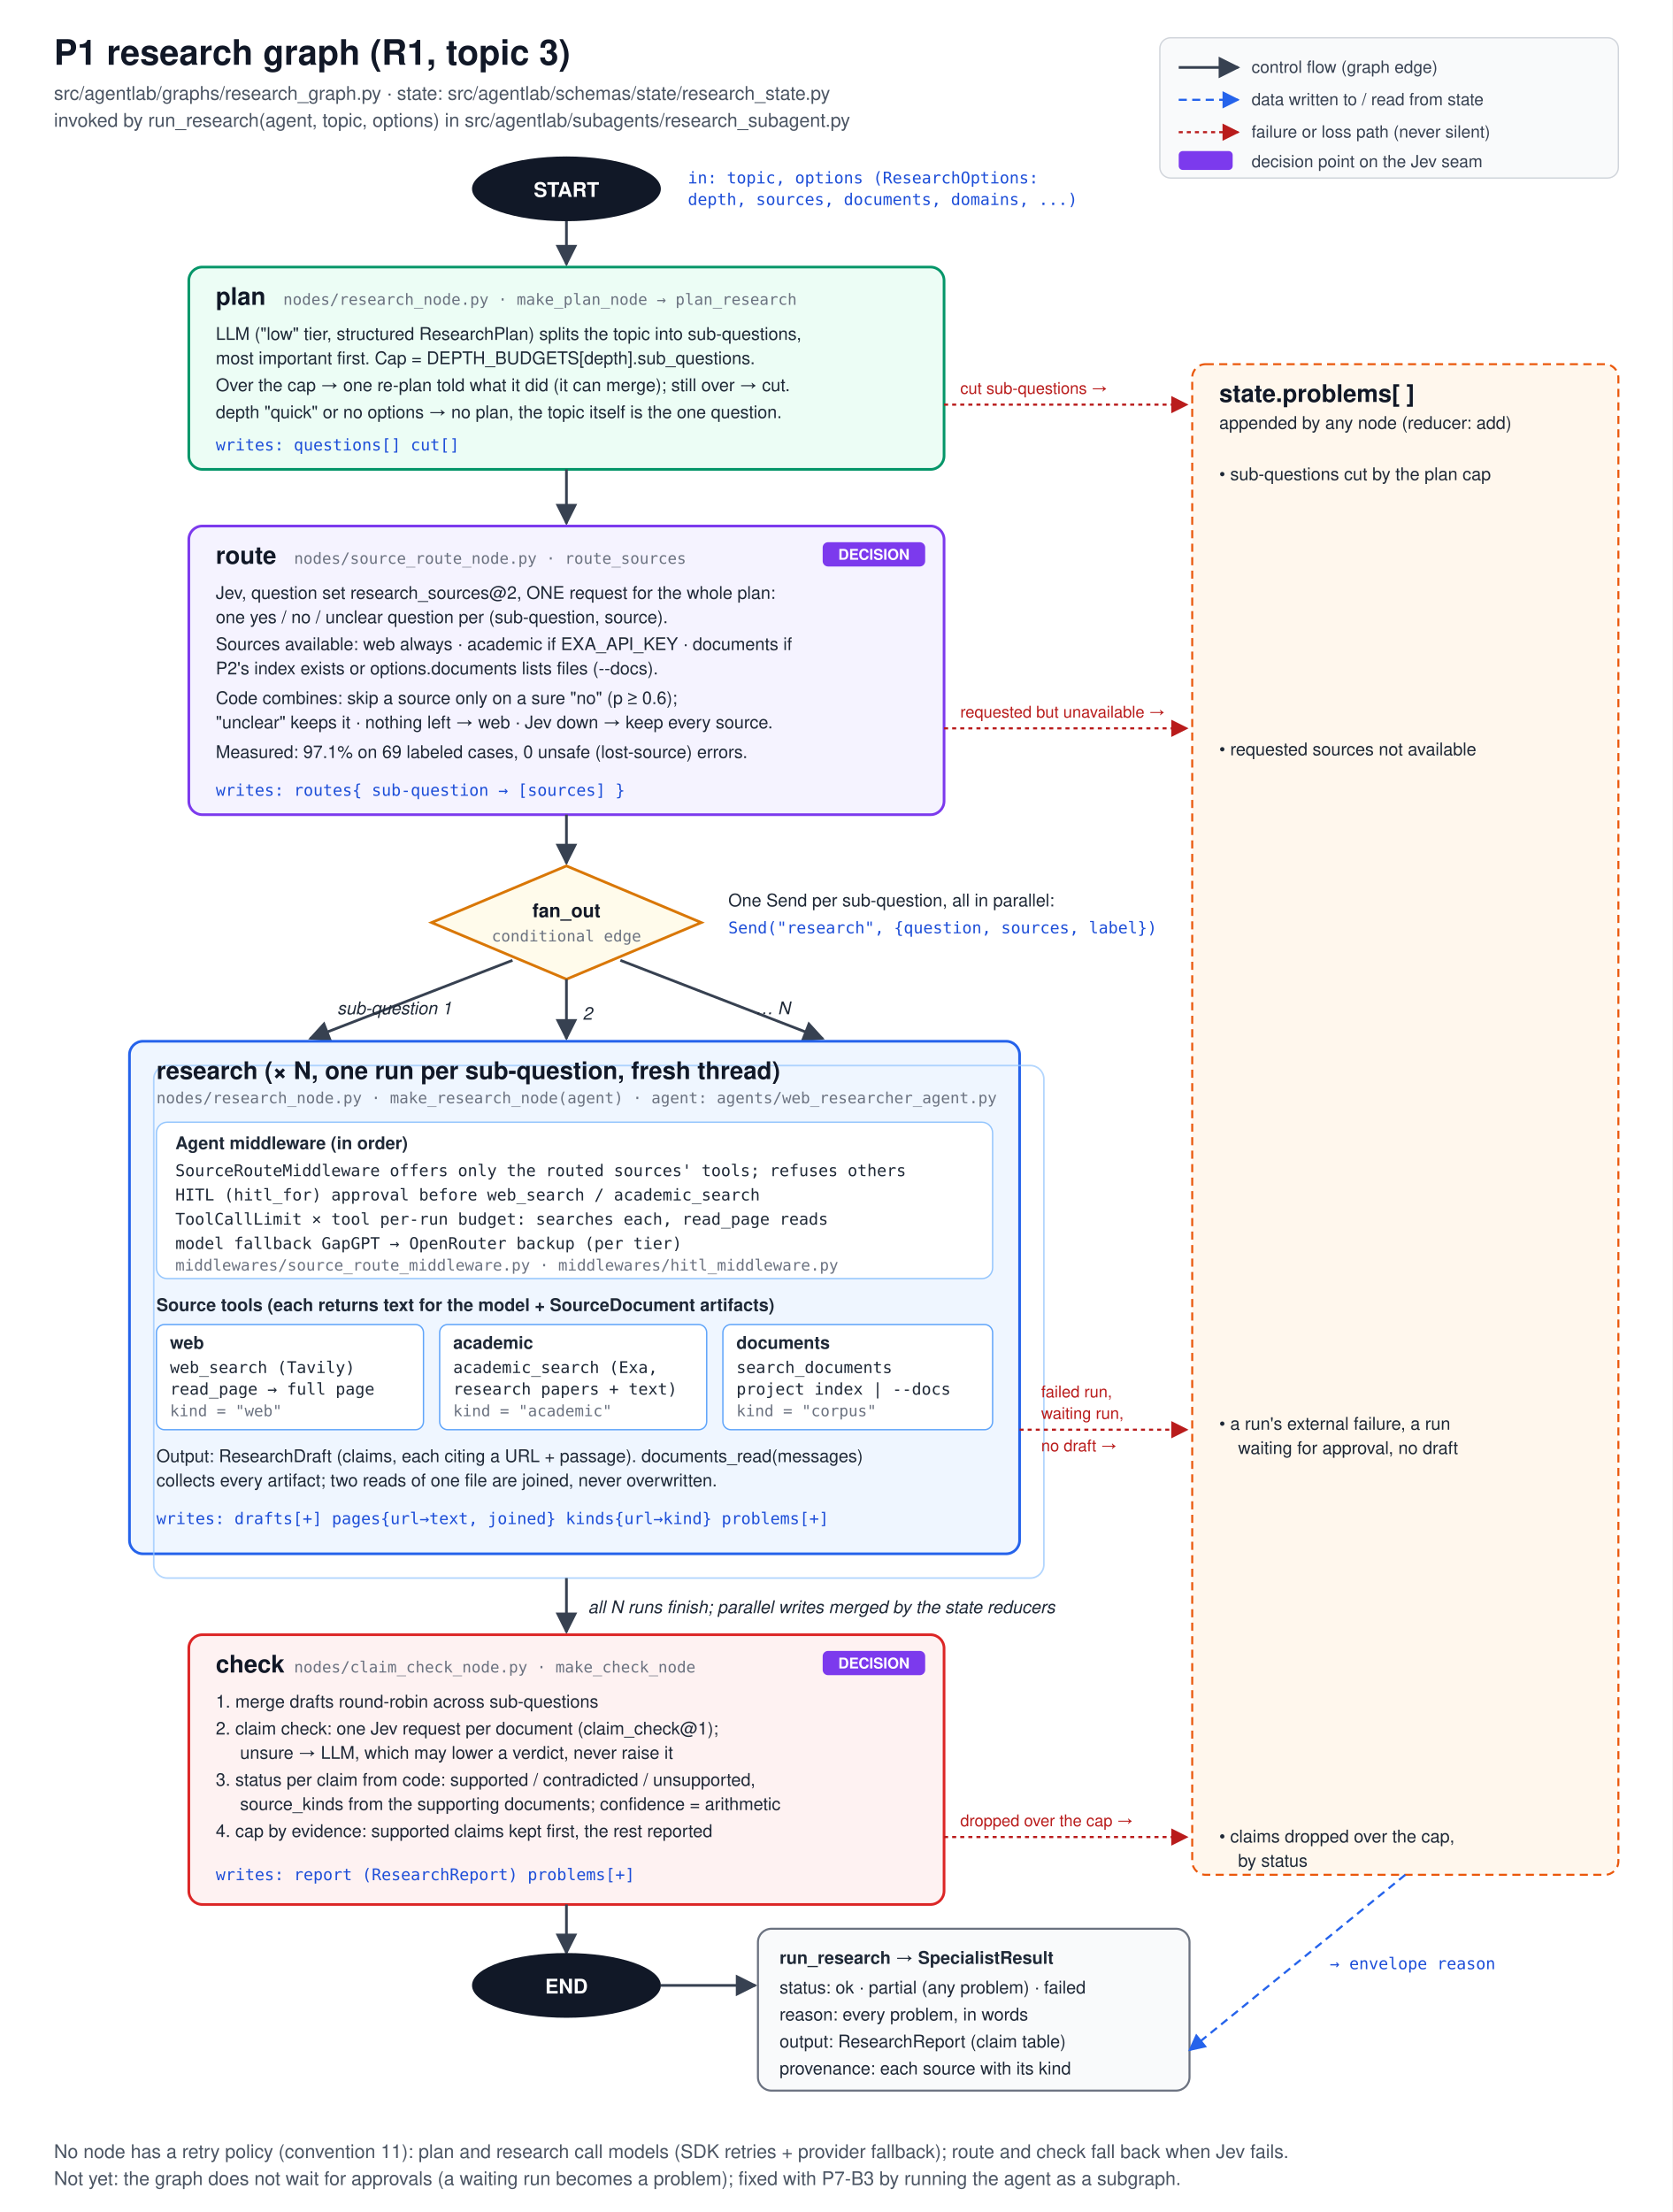
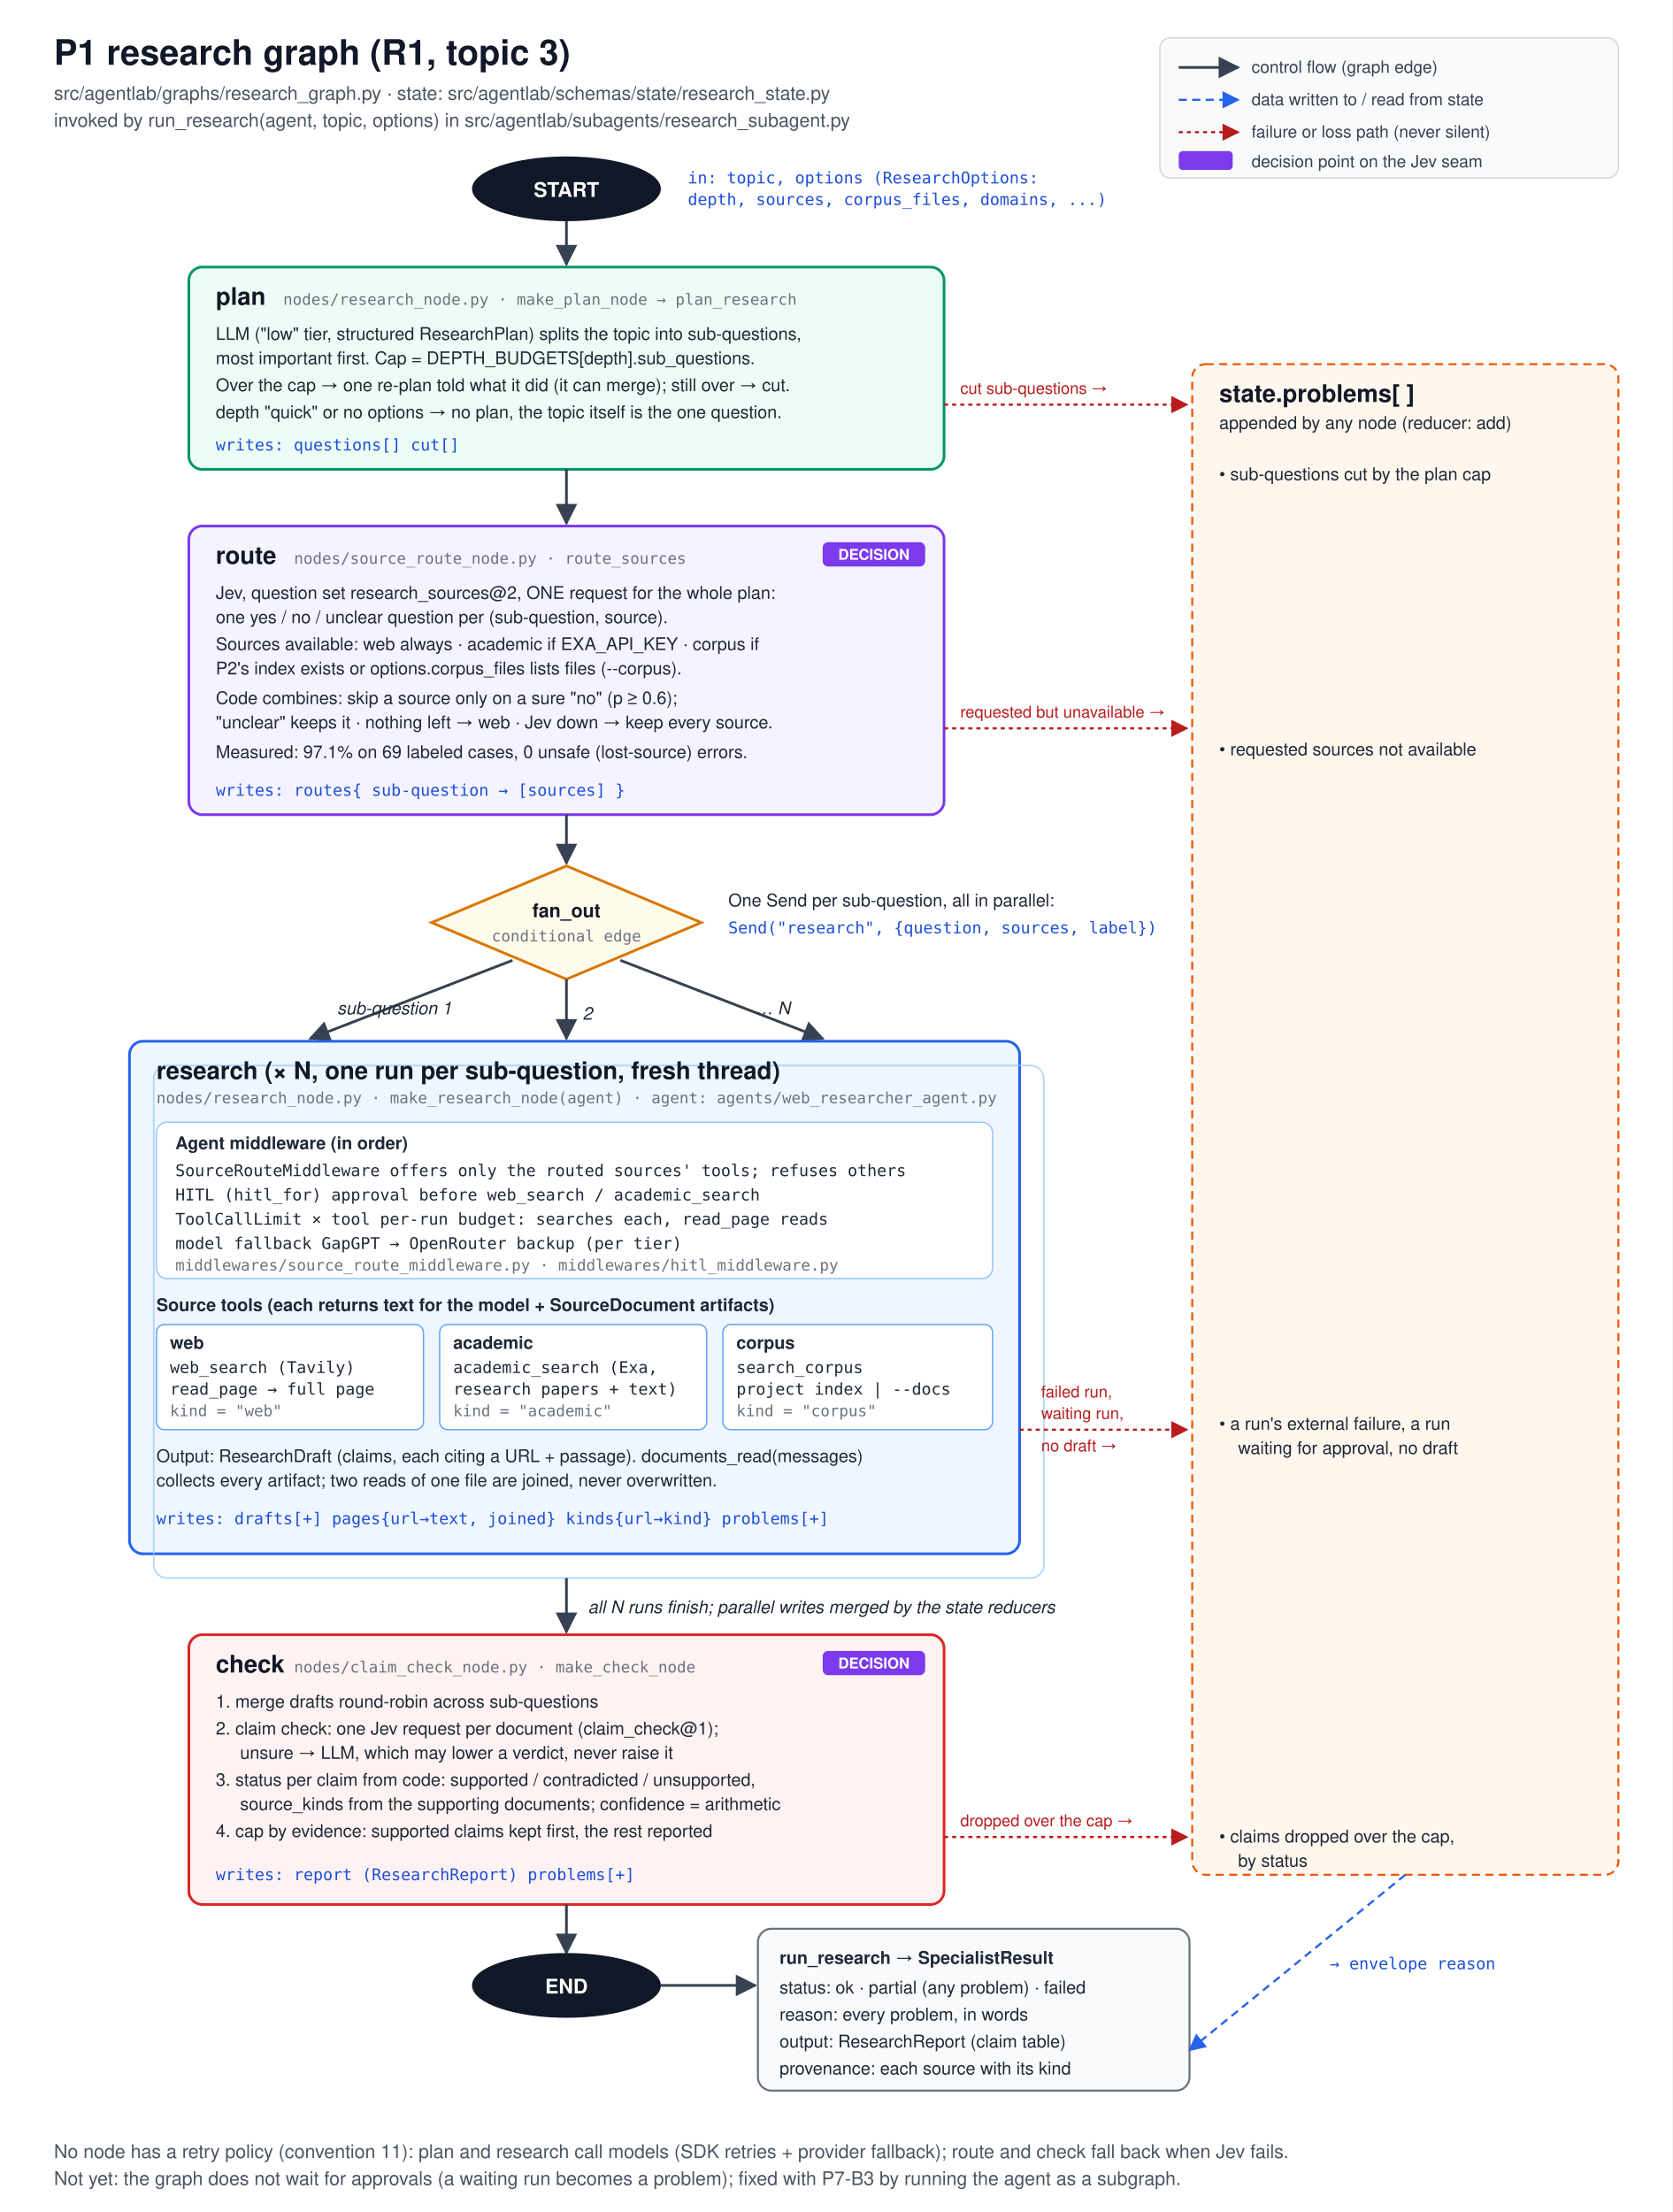
<svg xmlns="http://www.w3.org/2000/svg" viewBox="0 0 1240 1640" width="1240" height="1640" font-family="Segoe UI, Helvetica, Arial, sans-serif">
  <defs>
    <marker id="arrow" viewBox="0 0 10 10" refX="9" refY="5" markerWidth="8" markerHeight="8" orient="auto-start-reverse">
      <path d="M0,0 L10,5 L0,10 z" fill="#374151" />
    </marker>
    <marker id="arrowBlue" viewBox="0 0 10 10" refX="9" refY="5" markerWidth="8" markerHeight="8" orient="auto-start-reverse">
      <path d="M0,0 L10,5 L0,10 z" fill="#2563eb" />
    </marker>
    <marker id="arrowRed" viewBox="0 0 10 10" refX="9" refY="5" markerWidth="8" markerHeight="8" orient="auto-start-reverse">
      <path d="M0,0 L10,5 L0,10 z" fill="#b91c1c" />
    </marker>
    <style>
      .title { font-size: 26px; font-weight: 700; fill: #111827; }
      .subtitle { font-size: 14px; fill: #4b5563; }
      .nodeName { font-size: 18px; font-weight: 700; fill: #111827; }
      .nodeFile { font-size: 11.5px; fill: #6b7280; font-family: Consolas, Menlo, monospace; }
      .body { font-size: 13px; fill: #1f2937; }
      .mono { font-size: 12px; fill: #1f2937; font-family: Consolas, Menlo, monospace; }
      .data { font-size: 12px; fill: #1d4ed8; font-family: Consolas, Menlo, monospace; }
      .warn { font-size: 12px; fill: #b91c1c; }
      .legend { font-size: 12.5px; fill: #374151; }
      .tag { font-size: 11px; font-weight: 700; fill: #ffffff; }
      .flow { stroke: #374151; stroke-width: 2; fill: none; marker-end: url(#arrow); }
      .dataflow { stroke: #2563eb; stroke-width: 1.6; stroke-dasharray: 6 4; fill: none; marker-end: url(#arrowBlue); }
      .fail { stroke: #b91c1c; stroke-width: 1.6; stroke-dasharray: 3 3; fill: none; marker-end: url(#arrowRed); }
    </style>
  </defs>
  <rect width="1240" height="1640" fill="#ffffff" />
  <text x="40" y="48" class="title">P1 research graph (R1, topic 3)</text>
  <text x="40" y="74" class="subtitle">src/agentlab/graphs/research_graph.py  ·  state: src/agentlab/schemas/state/research_state.py</text>
  <text x="40" y="94" class="subtitle">invoked by run_research(agent, topic, options) in src/agentlab/subagents/research_subagent.py</text>
  <g transform="translate(860,28)">
    <rect x="0" y="0" width="340" height="104" rx="8" fill="#f9fafb" stroke="#d1d5db" />
    <line x1="14" y1="22" x2="58" y2="22" class="flow" />
    <text x="68" y="26" class="legend">control flow (graph edge)</text>
    <line x1="14" y1="46" x2="58" y2="46" class="dataflow" />
    <text x="68" y="50" class="legend">data written to / read from state</text>
    <line x1="14" y1="70" x2="58" y2="70" class="fail" />
    <text x="68" y="74" class="legend">failure or loss path (never silent)</text>
    <rect x="14" y="84" width="40" height="14" rx="3" fill="#7c3aed" />
    <text x="68" y="96" class="legend">decision point on the Jev seam</text>
  </g>
  <ellipse cx="420" cy="140" rx="70" ry="24" fill="#111827" />
  <text x="420" y="146" text-anchor="middle" font-size="15" font-weight="700" fill="#ffffff">START</text>
  <text x="510" y="136" class="data">in: topic, options (ResearchOptions:</text>
-   <text x="510" y="152" class="data">depth, sources, documents, domains, ...)</text>
+   <text x="510" y="152" class="data">depth, sources, corpus_files, domains, ...)</text>
  <line x1="420" y1="164" x2="420" y2="196" class="flow" />
  <rect x="140" y="198" width="560" height="150" rx="10" fill="#ecfdf5" stroke="#059669" stroke-width="2" />
  <text x="160" y="226" class="nodeName">plan</text>
  <text x="210" y="226" class="nodeFile">nodes/research_node.py · make_plan_node → plan_research</text>
  <text x="160" y="252" class="body">LLM ("low" tier, structured ResearchPlan) splits the topic into sub-questions,</text>
  <text x="160" y="270" class="body">most important first. Cap = DEPTH_BUDGETS[depth].sub_questions.</text>
  <text x="160" y="290" class="body">Over the cap → one re-plan told what it did (it can merge); still over → cut.</text>
  <text x="160" y="310" class="body">depth "quick" or no options → no plan, the topic itself is the one question.</text>
  <text x="160" y="334" class="data">writes: questions[]   cut[]</text>
  <line x1="700" y1="300" x2="880" y2="300" class="fail" />
  <text x="712" y="292" class="warn">cut sub-questions →</text>
  <line x1="420" y1="348" x2="420" y2="388" class="flow" />
  <rect x="140" y="390" width="560" height="214" rx="10" fill="#f5f3ff" stroke="#7c3aed" stroke-width="2" />
  <rect x="610" y="402" width="76" height="18" rx="4" fill="#7c3aed" />
  <text x="648" y="415" text-anchor="middle" class="tag">DECISION</text>
  <text x="160" y="418" class="nodeName">route</text>
  <text x="218" y="418" class="nodeFile">nodes/source_route_node.py · route_sources</text>
  <text x="160" y="444" class="body">Jev, question set research_sources@2, ONE request for the whole plan:</text>
  <text x="160" y="462" class="body">one yes / no / unclear question per (sub-question, source).</text>
-   <text x="160" y="482" class="body">Sources available: web always · academic if EXA_API_KEY · documents if</text>
-   <text x="160" y="500" class="body">P2's index exists or options.documents lists files (--docs).</text>
+   <text x="160" y="482" class="body">Sources available: web always · academic if EXA_API_KEY · corpus if</text>
+   <text x="160" y="500" class="body">P2's index exists or options.corpus_files lists files (--corpus).</text>
  <text x="160" y="522" class="body">Code combines:  skip a source only on a sure "no" (p ≥ 0.6);</text>
  <text x="160" y="540" class="body">"unclear" keeps it · nothing left → web · Jev down → keep every source.</text>
  <text x="160" y="562" class="body">Measured: 97.1% on 69 labeled cases, 0 unsafe (lost-source) errors.</text>
  <text x="160" y="590" class="data">writes: routes{ sub-question → [sources] }</text>
  <line x1="700" y1="540" x2="880" y2="540" class="fail" />
  <text x="712" y="532" class="warn">requested but unavailable →</text>
  <line x1="420" y1="604" x2="420" y2="640" class="flow" />
  <polygon points="420,642 520,684 420,726 320,684" fill="#fffbeb" stroke="#d97706" stroke-width="2" />
  <text x="420" y="680" text-anchor="middle" font-size="14" font-weight="700" fill="#111827">fan_out</text>
  <text x="420" y="698" text-anchor="middle" class="nodeFile">conditional edge</text>
  <text x="540" y="672" class="body">One Send per sub-question, all in parallel:</text>
  <text x="540" y="692" class="data">Send("research", {question, sources, label})</text>
  <line x1="380" y1="712" x2="230" y2="770" class="flow" />
  <line x1="420" y1="726" x2="420" y2="770" class="flow" />
  <line x1="460" y1="712" x2="610" y2="770" class="flow" />
  <text x="250" y="752" class="body" font-style="italic">sub-question 1</text>
  <text x="432" y="756" class="body" font-style="italic">2</text>
  <text x="560" y="752" class="body" font-style="italic">… N</text>
  <rect x="96" y="772" width="660" height="380" rx="10" fill="#eff6ff" stroke="#2563eb" stroke-width="2" />
  <rect x="108" y="784" width="660" height="380" rx="10" fill="none" stroke="#93c5fd" stroke-width="1.2" transform="translate(6,6)" opacity="0.7" />
  <text x="116" y="800" class="nodeName">research   (× N, one run per sub-question, fresh thread)</text>
  <text x="116" y="818" class="nodeFile">nodes/research_node.py · make_research_node(agent) · agent: agents/web_researcher_agent.py</text>
  <rect x="116" y="832" width="620" height="116" rx="8" fill="#ffffff" stroke="#93c5fd" />
  <text x="130" y="852" class="body" font-weight="700">Agent middleware (in order)</text>
  <text x="130" y="872" class="mono">SourceRouteMiddleware  offers only the routed sources' tools; refuses others</text>
  <text x="130" y="890" class="mono">HITL (hitl_for)        approval before web_search / academic_search</text>
  <text x="130" y="908" class="mono">ToolCallLimit × tool   per-run budget: searches each, read_page reads</text>
  <text x="130" y="926" class="mono">model fallback         GapGPT → OpenRouter backup (per tier)</text>
  <text x="130" y="942" class="nodeFile">middlewares/source_route_middleware.py · middlewares/hitl_middleware.py</text>
  <text x="116" y="972" class="body" font-weight="700">Source tools (each returns text for the model + SourceDocument artifacts)</text>
  <rect x="116" y="982" width="198" height="78" rx="6" fill="#ffffff" stroke="#60a5fa" />
  <text x="126" y="1000" class="body" font-weight="700">web</text>
  <text x="126" y="1018" class="mono">web_search (Tavily)</text>
  <text x="126" y="1034" class="mono">read_page → full page</text>
  <text x="126" y="1050" class="nodeFile">kind = "web"</text>
  <rect x="326" y="982" width="198" height="78" rx="6" fill="#ffffff" stroke="#60a5fa" />
  <text x="336" y="1000" class="body" font-weight="700">academic</text>
  <text x="336" y="1018" class="mono">academic_search (Exa,</text>
  <text x="336" y="1034" class="mono">research papers + text)</text>
  <text x="336" y="1050" class="nodeFile">kind = "academic"</text>
  <rect x="536" y="982" width="200" height="78" rx="6" fill="#ffffff" stroke="#60a5fa" />
-   <text x="546" y="1000" class="body" font-weight="700">documents</text>
-   <text x="546" y="1018" class="mono">search_documents</text>
+   <text x="546" y="1000" class="body" font-weight="700">corpus</text>
+   <text x="546" y="1018" class="mono">search_corpus</text>
  <text x="546" y="1034" class="mono">project index | --docs</text>
  <text x="546" y="1050" class="nodeFile">kind = "corpus"</text>
  <text x="116" y="1084" class="body">Output: ResearchDraft (claims, each citing a URL + passage). documents_read(messages)</text>
  <text x="116" y="1102" class="body">collects every artifact; two reads of one file are joined, never overwritten.</text>
  <text x="116" y="1130" class="data">writes: drafts[+]   pages{url→text, joined}   kinds{url→kind}   problems[+]</text>
  <line x1="756" y1="1060" x2="880" y2="1060" class="fail" />
  <text x="772" y="1036" class="warn">failed run,</text>
  <text x="772" y="1052" class="warn">waiting run,</text>
  <text x="772" y="1076" class="warn">no draft →</text>
  <line x1="420" y1="1170" x2="420" y2="1210" class="flow" />
  <text x="436" y="1196" class="body" font-style="italic">all N runs finish; parallel writes merged by the state reducers</text>
  <rect x="140" y="1212" width="560" height="200" rx="10" fill="#fef2f2" stroke="#dc2626" stroke-width="2" />
  <rect x="610" y="1224" width="76" height="18" rx="4" fill="#7c3aed" />
  <text x="648" y="1237" text-anchor="middle" class="tag">DECISION</text>
  <text x="160" y="1240" class="nodeName">check</text>
  <text x="218" y="1240" class="nodeFile">nodes/claim_check_node.py · make_check_node</text>
  <text x="160" y="1266" class="body">1. merge drafts round-robin across sub-questions</text>
  <text x="160" y="1286" class="body">2. claim check: one Jev request per document (claim_check@1);</text>
  <text x="178" y="1304" class="body">unsure → LLM, which may lower a verdict, never raise it</text>
  <text x="160" y="1324" class="body">3. status per claim from code: supported / contradicted / unsupported,</text>
  <text x="178" y="1342" class="body">source_kinds from the supporting documents; confidence = arithmetic</text>
  <text x="160" y="1362" class="body">4. cap by evidence: supported claims kept first, the rest reported</text>
  <text x="160" y="1394" class="data">writes: report (ResearchReport)   problems[+]</text>
  <line x1="700" y1="1362" x2="880" y2="1362" class="fail" />
  <text x="712" y="1354" class="warn">dropped over the cap →</text>
  <line x1="420" y1="1412" x2="420" y2="1448" class="flow" />
  <ellipse cx="420" cy="1472" rx="70" ry="24" fill="#111827" />
  <text x="420" y="1478" text-anchor="middle" font-size="15" font-weight="700" fill="#ffffff">END</text>
  <line x1="490" y1="1472" x2="560" y2="1472" class="flow" />
  <rect x="562" y="1430" width="320" height="120" rx="10" fill="#f9fafb" stroke="#6b7280" stroke-width="1.5" />
  <text x="578" y="1456" class="body" font-weight="700">run_research → SpecialistResult</text>
  <text x="578" y="1478" class="body">status: ok · partial (any problem) · failed</text>
  <text x="578" y="1498" class="body">reason: every problem, in words</text>
  <text x="578" y="1518" class="body">output: ResearchReport (claim table)</text>
  <text x="578" y="1538" class="body">provenance: each source with its kind</text>
  <rect x="884" y="270" width="316" height="1120" rx="10" fill="#fff7ed" stroke="#ea580c" stroke-width="1.5" stroke-dasharray="6 4" />
  <text x="904" y="298" class="nodeName">state.problems[ ]</text>
  <text x="904" y="318" class="body">appended by any node (reducer: add)</text>
  <text x="904" y="356" class="body">• sub-questions cut by the plan cap</text>
  <text x="904" y="560" class="body">• requested sources not available</text>
  <text x="904" y="1060" class="body">• a run's external failure, a run</text>
  <text x="918" y="1078" class="body">waiting for approval, no draft</text>
  <text x="904" y="1366" class="body">• claims dropped over the cap,</text>
  <text x="918" y="1384" class="body">by status</text>
  <line x1="1042" y1="1390" x2="882" y2="1520" class="dataflow" />
  <text x="986" y="1460" class="data">→ envelope reason</text>
  <text x="40" y="1600" class="subtitle">No node has a retry policy (convention 11): plan and research call models (SDK retries + provider fallback); route and check fall back when Jev fails.</text>
  <text x="40" y="1620" class="subtitle">Not yet: the graph does not wait for approvals (a waiting run becomes a problem); fixed with P7-B3 by running the agent as a subgraph.</text>
</svg>
